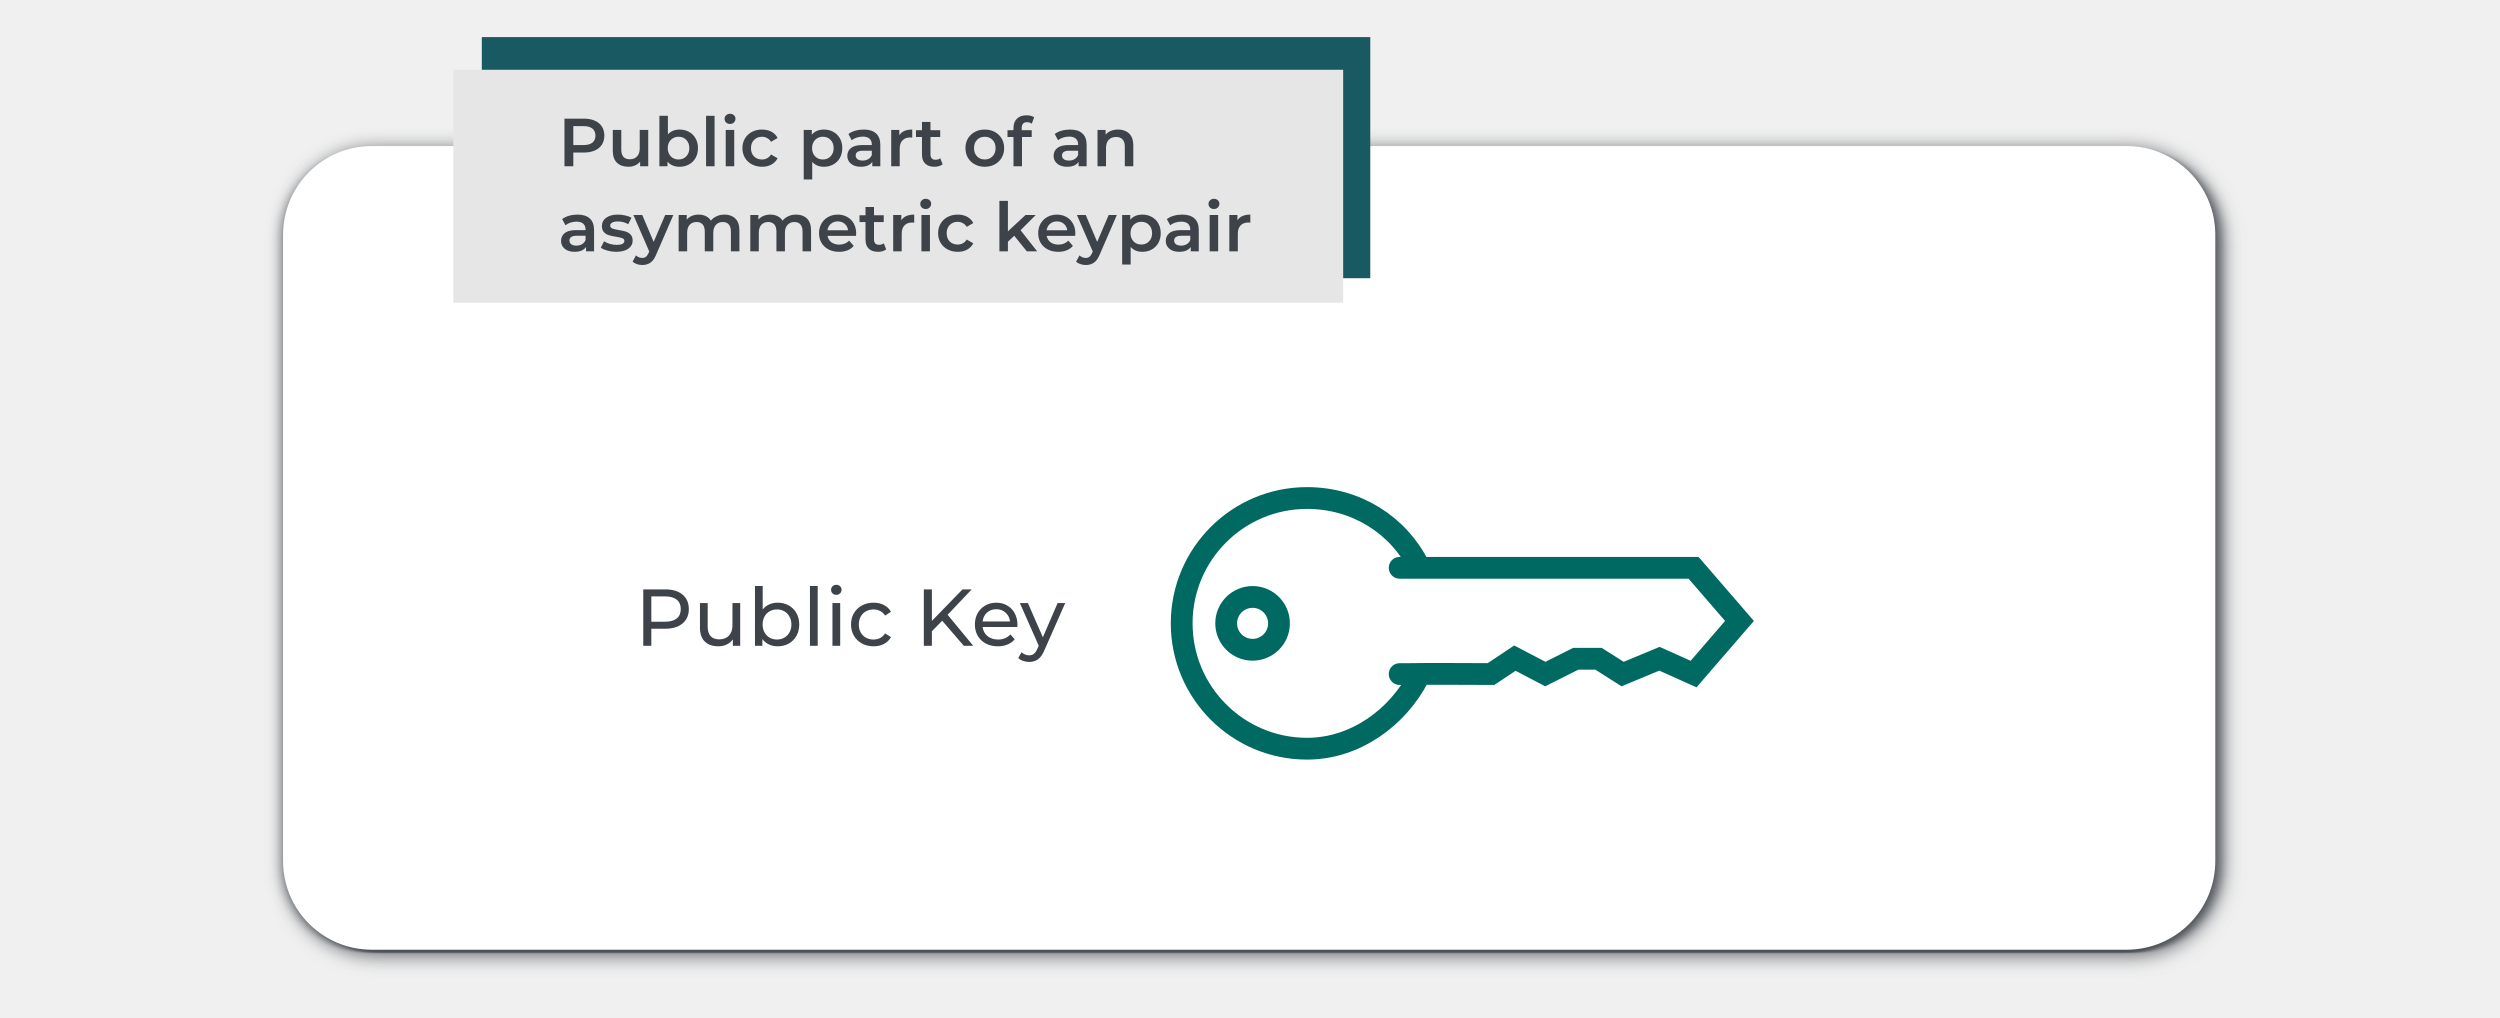
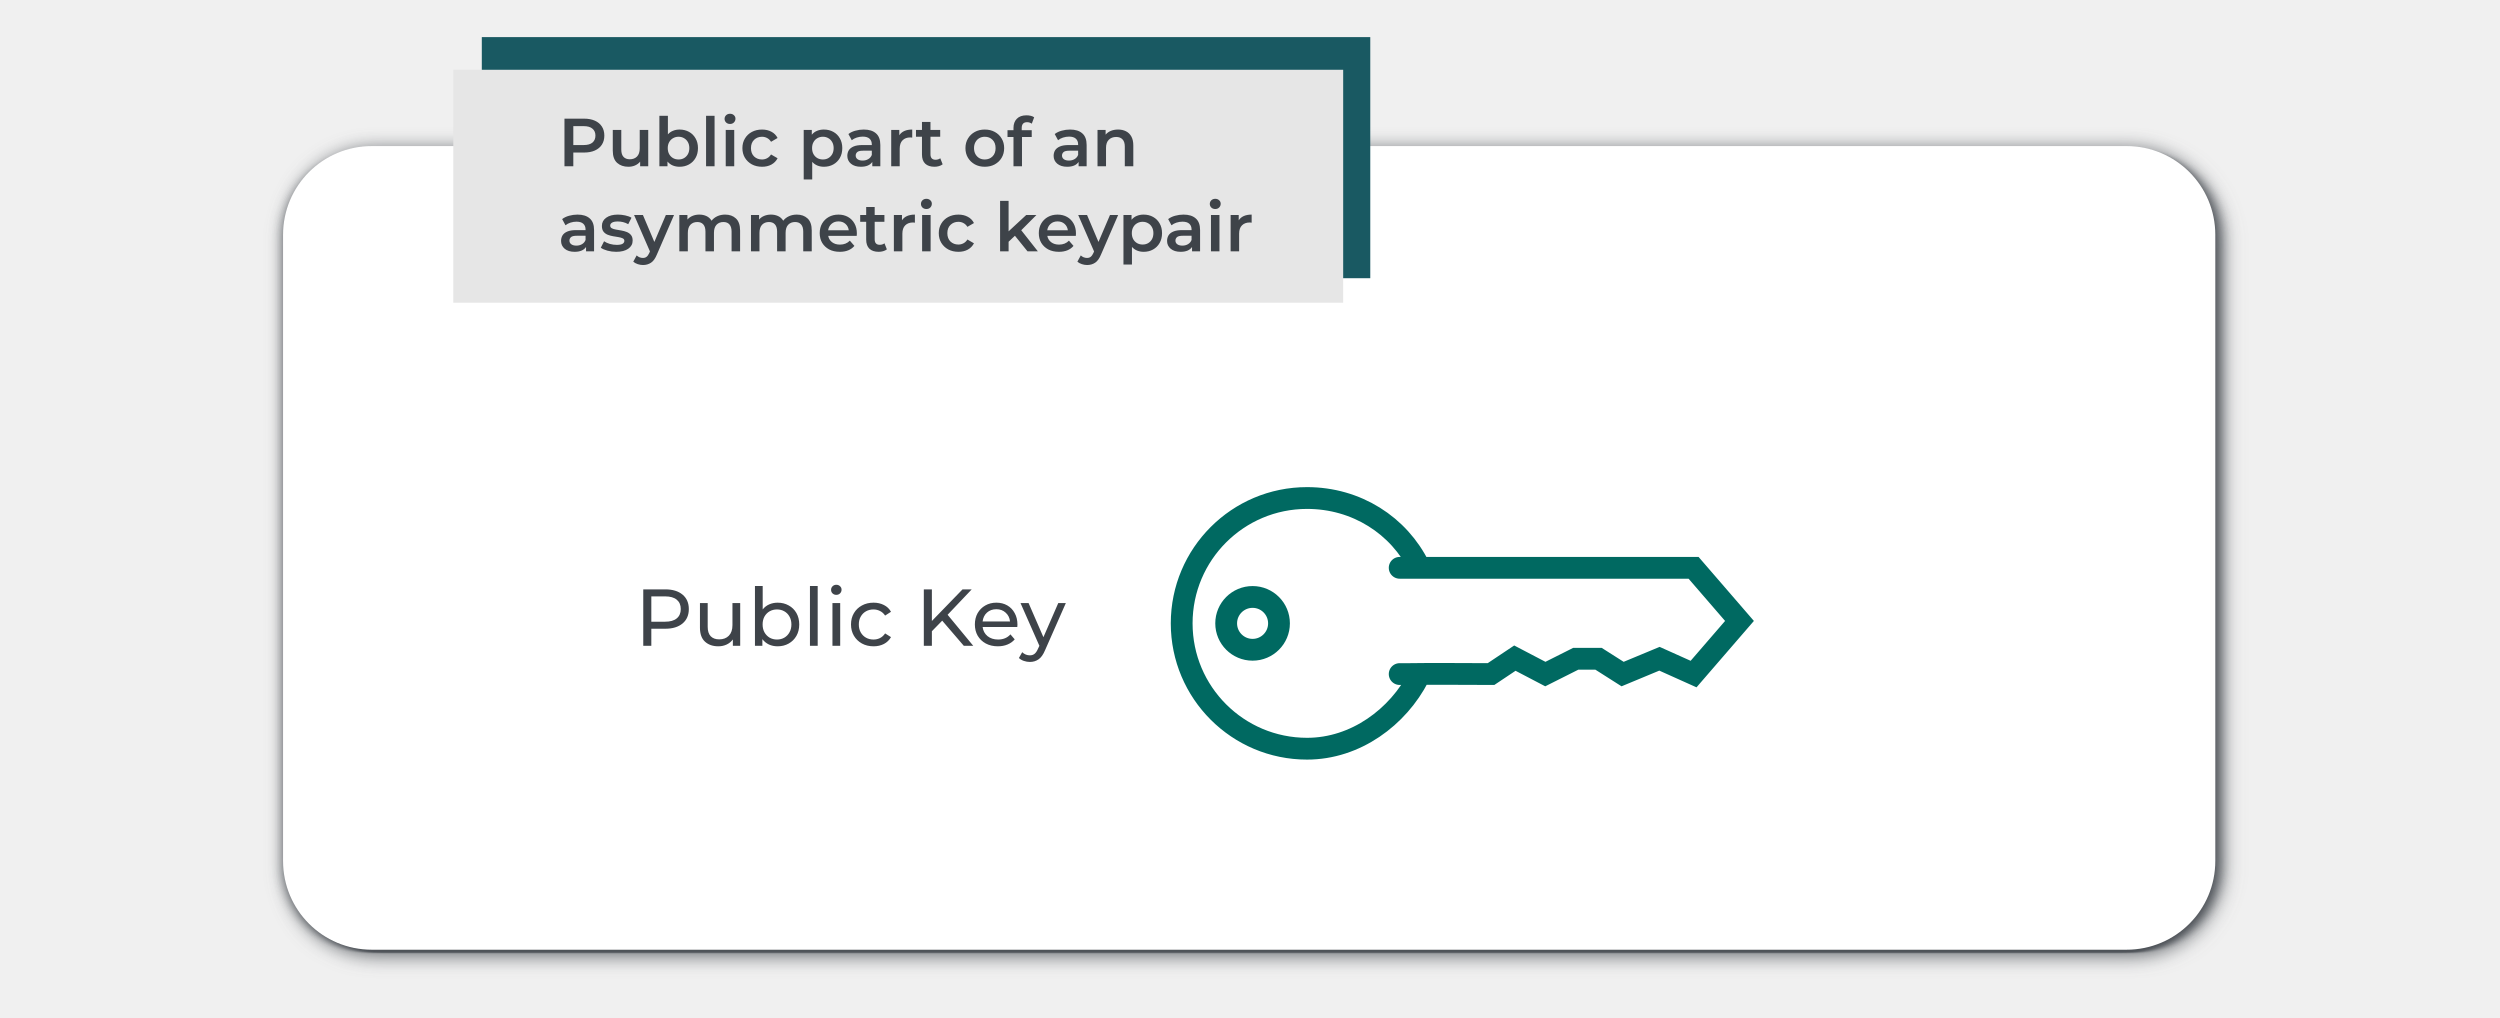
<svg xmlns="http://www.w3.org/2000/svg" viewBox="0 0 661.341 269.239" version="1.1" id="svg1" width="661.341" height="269.239" xml:space="preserve">
  <defs id="defs1">
    <linearGradient id="swatch251">
      <stop style="stop-color:#195962;stop-opacity:1;" offset="0" id="stop251" />
    </linearGradient>
    <filter style="color-interpolation-filters:sRGB" id="filter90-2-0" x="-0.019" y="-0.029" width="1.041" height="1.066">
      <feFlood result="flood" in="SourceGraphic" flood-opacity="0.796" flood-color="rgb(62,67,73)" id="feFlood89-3-6" />
      <feGaussianBlur result="blur" in="SourceGraphic" stdDeviation="2.132 0" id="feGaussianBlur89-7-8" />
      <feOffset result="offset" in="blur" dx="1" dy="1" id="feOffset89-5-9" />
      <feComposite result="comp1" operator="in" in="flood" in2="offset" id="feComposite89-9-2" />
      <feComposite result="fbSourceGraphic" operator="over" in="SourceGraphic" in2="comp1" id="feComposite90-2-6" />
      <feColorMatrix result="fbSourceGraphicAlpha" in="fbSourceGraphic" values="0 0 0 -1 0 0 0 0 -1 0 0 0 0 -1 0 0 0 0 1 0" id="feColorMatrix90-2-6" />
      <feFlood id="feFlood90-8-4" result="flood" in="fbSourceGraphic" flood-opacity="0.796" flood-color="rgb(62,67,73)" />
      <feGaussianBlur id="feGaussianBlur90-9-9" result="blur" in="fbSourceGraphic" stdDeviation="3" />
      <feOffset id="feOffset90-7-5" result="offset" in="blur" dx="1" dy="1" />
      <feComposite id="feComposite91-3-0" result="comp1" operator="in" in="flood" in2="offset" />
      <feComposite id="feComposite92-6-4" result="comp2" operator="over" in="fbSourceGraphic" in2="comp1" />
    </filter>
  </defs>
  <g id="layer10" transform="translate(1251.702,-966.5011)">
    <g id="layer6-2" style="display:inline;fill:#61a78d;fill-opacity:1" transform="translate(-0.9506836,669.6261)">
      <path style="display:inline;fill:#ffffff;fill-opacity:1;stroke:none;stroke-width:1.312;stroke-linecap:butt;stroke-linejoin:miter;stroke-dasharray:none;stroke-dashoffset:0;stroke-opacity:1;paint-order:fill markers stroke;filter:url(#filter90-2-0)" id="rect65-7" width="642.644" height="250.328" x="825.708" y="875.026" transform="matrix(0.7953885,0,0,0.849257,-1832.632,-407.6051)" d="m 855.242,875.026 h 583.576 c 16.362,0 29.534,12.337 29.534,27.66 v 195.008 c 0,15.324 -13.172,27.66 -29.534,27.66 H 855.242 c -16.362,0 -29.534,-12.336 -29.534,-27.66 V 902.686 c 0,-15.324 13.172,-27.66 29.534,-27.66 z" ry="27.66" rx="29.534" />
      <g id="g11-8-2" transform="matrix(0.8637624,0,0,0.8637624,-1913.546,171.6191)">
        <rect style="font-variation-settings:'wght' 700;fill:#195962;stroke-width:2.534;stroke-linecap:round;stroke-linejoin:round;paint-order:markers fill stroke" id="rect1-9-2" width="272.103" height="73.842" x="914.892" y="156.375" />
        <g id="g4-7-6" transform="translate(-11.14548,39.92736)">
          <rect style="font-variation-settings:'wght' 700;fill:#e6e6e6;fill-opacity:1;stroke-width:2.493;stroke-linecap:round;stroke-linejoin:round;paint-order:markers fill stroke" id="rect1-3-7-1" width="272.534" height="71.346" x="917.307" y="126.453" />
          <g id="text1-6-0" style="font-weight:600;font-size:20.839px;font-family:Montserrat;-inkscape-font-specification:'Montserrat, Semi-Bold';white-space:pre;inline-size:235.782;fill:#3e4349;stroke-width:3.5;stroke-linecap:round;stroke-linejoin:round;paint-order:markers fill stroke" transform="translate(-15.17077,-2.435577)" aria-label="Public part of an asymmetric keypair">
-             <path d="m 972.527,143.859 q 1.896,0 3.293,0.625 1.417,0.625 2.167,1.792 0.75,1.167 0.75,2.772 0,1.584 -0.75,2.772 -0.75,1.167 -2.167,1.792 -1.396,0.625 -3.293,0.625 h -3.293 v 4.21 h -2.709 v -14.587 z m -0.125,8.086 q 1.771,0 2.688,-0.75 0.917,-0.75 0.917,-2.146 0,-1.396 -0.917,-2.146 -0.917,-0.75 -2.688,-0.75 h -3.168 v 5.793 z m 17.171,-4.626 h 2.605 v 11.128 h -2.48 V 157.029 q -0.625,0.75 -1.563,1.167 -0.938,0.396 -2.021,0.396 -2.23,0 -3.522,-1.23 -1.271,-1.25 -1.271,-3.689 v -6.356 h 2.605 v 6.002 q 0,1.5 0.667,2.251 0.688,0.729 1.938,0.729 1.396,0 2.209,-0.854 0.834,-0.875 0.834,-2.501 z m 12.191,-0.125 q 1.625,0 2.897,0.709 1.292,0.709 2.021,2.001 0.729,1.292 0.729,2.98 0,1.688 -0.729,3.001 -0.729,1.292 -2.021,2.001 -1.271,0.709 -2.897,0.709 -1.146,0 -2.105,-0.396 -0.938,-0.396 -1.584,-1.188 v 1.438 h -2.48 v -15.463 h 2.605 v 5.689 q 0.667,-0.729 1.563,-1.104 0.917,-0.375 2.001,-0.375 z m -0.292,9.169 q 1.438,0 2.355,-0.959 0.938,-0.959 0.938,-2.522 0,-1.563 -0.938,-2.522 -0.917,-0.959 -2.355,-0.959 -0.938,0 -1.688,0.438 -0.75,0.417 -1.188,1.209 -0.438,0.792 -0.438,1.834 0,1.042 0.438,1.834 0.438,0.792 1.188,1.23 0.75,0.417 1.688,0.417 z m 11.024,2.084 h -2.605 v -15.463 h 2.605 z m 6.022,0 h -2.605 v -11.128 h 2.605 z m -1.292,-12.962 q -0.709,0 -1.188,-0.438 -0.479,-0.458 -0.479,-1.125 0,-0.667 0.479,-1.104 0.479,-0.458 1.188,-0.458 0.709,0 1.188,0.438 0.479,0.417 0.479,1.063 0,0.688 -0.479,1.167 -0.458,0.458 -1.188,0.458 z m 9.815,13.108 q -1.73,0 -3.105,-0.729 -1.375,-0.729 -2.146,-2.021 -0.771,-1.313 -0.771,-2.959 0,-1.646 0.771,-2.938 0.771,-1.292 2.126,-2.021 1.375,-0.729 3.126,-0.729 1.646,0 2.876,0.667 1.25,0.667 1.875,1.917 l -2.001,1.167 q -0.479,-0.771 -1.209,-1.146 -0.709,-0.396 -1.563,-0.396 -1.459,0 -2.417,0.959 -0.959,0.938 -0.959,2.522 0,1.584 0.938,2.542 0.959,0.938 2.438,0.938 0.854,0 1.563,-0.375 0.729,-0.396 1.209,-1.167 l 2.001,1.167 q -0.646,1.25 -1.896,1.938 -1.23,0.667 -2.855,0.667 z m 18.922,-11.399 q 1.625,0 2.897,0.709 1.292,0.709 2.021,2.001 0.729,1.292 0.729,2.98 0,1.688 -0.729,3.001 -0.729,1.292 -2.021,2.001 -1.271,0.709 -2.897,0.709 -2.251,0 -3.563,-1.5 v 5.397 h -2.605 v -15.171 h 2.48 v 1.459 q 0.646,-0.792 1.584,-1.188 0.959,-0.396 2.105,-0.396 z m -0.292,9.169 q 1.438,0 2.355,-0.959 0.938,-0.959 0.938,-2.522 0,-1.563 -0.938,-2.522 -0.917,-0.959 -2.355,-0.959 -0.938,0 -1.688,0.438 -0.75,0.417 -1.188,1.209 -0.438,0.792 -0.438,1.834 0,1.042 0.438,1.834 0.438,0.792 1.188,1.23 0.75,0.417 1.688,0.417 z m 12.524,-9.169 q 2.459,0 3.751,1.188 1.313,1.167 1.313,3.543 v 6.523 h -2.459 v -1.355 q -0.479,0.729 -1.375,1.125 -0.875,0.375 -2.126,0.375 -1.25,0 -2.188,-0.417 -0.938,-0.438 -1.459,-1.188 -0.5,-0.771 -0.5,-1.73 0,-1.5 1.105,-2.397 1.125,-0.917 3.522,-0.917 h 2.876 v -0.167 q 0,-1.167 -0.709,-1.792 -0.688,-0.625 -2.063,-0.625 -0.938,0 -1.855,0.292 -0.896,0.292 -1.521,0.813 l -1.021,-1.896 q 0.875,-0.667 2.105,-1.021 1.23,-0.354 2.605,-0.354 z m -0.354,9.503 q 0.979,0 1.73,-0.438 0.771,-0.458 1.084,-1.292 v -1.292 h -2.688 q -2.251,0 -2.251,1.48 0,0.709 0.563,1.125 0.563,0.417 1.563,0.417 z m 11.232,-7.752 q 1.125,-1.75 3.959,-1.75 v 2.48 q -0.333,-0.062 -0.604,-0.062 -1.521,0 -2.376,0.896 -0.854,0.875 -0.854,2.542 v 5.397 h -2.605 v -11.128 h 2.48 z m 13.274,8.898 q -0.459,0.375 -1.125,0.563 -0.646,0.188 -1.375,0.188 -1.834,0 -2.834,-0.959 -1,-0.959 -1,-2.792 v -5.356 h -1.834 v -2.084 h 1.834 v -2.542 h 2.605 v 2.542 h 2.98 v 2.084 h -2.98 v 5.293 q 0,0.813 0.396,1.25 0.396,0.417 1.146,0.417 0.875,0 1.459,-0.458 z m 12.899,0.75 q -1.688,0 -3.043,-0.729 -1.355,-0.729 -2.126,-2.021 -0.75,-1.313 -0.75,-2.959 0,-1.646 0.75,-2.938 0.771,-1.292 2.126,-2.021 1.355,-0.729 3.043,-0.729 1.709,0 3.063,0.729 1.355,0.729 2.105,2.021 0.771,1.292 0.771,2.938 0,1.646 -0.771,2.959 -0.75,1.292 -2.105,2.021 -1.355,0.729 -3.063,0.729 z m 0,-2.23 q 1.438,0 2.376,-0.959 0.938,-0.959 0.938,-2.522 0,-1.563 -0.938,-2.522 -0.938,-0.959 -2.376,-0.959 -1.438,0 -2.376,0.959 -0.917,0.959 -0.917,2.522 0,1.563 0.917,2.522 0.938,0.959 2.376,0.959 z m 12.962,-11.42 q -1.646,0 -1.646,1.792 v 0.667 h 3.063 v 2.084 h -2.98 v 8.961 h -2.605 v -8.961 h -1.834 v -2.084 h 1.834 v -0.709 q 0,-1.792 1.042,-2.813 1.042,-1.042 2.938,-1.042 1.5,0 2.355,0.604 l -0.729,1.959 q -0.667,-0.458 -1.438,-0.458 z m 13.17,2.251 q 2.459,0 3.751,1.188 1.313,1.167 1.313,3.543 v 6.523 h -2.459 v -1.355 q -0.479,0.729 -1.375,1.125 -0.875,0.375 -2.126,0.375 -1.25,0 -2.188,-0.417 -0.938,-0.438 -1.459,-1.188 -0.5,-0.771 -0.5,-1.73 0,-1.5 1.105,-2.397 1.125,-0.917 3.522,-0.917 h 2.876 v -0.167 q 0,-1.167 -0.709,-1.792 -0.688,-0.625 -2.063,-0.625 -0.938,0 -1.855,0.292 -0.896,0.292 -1.521,0.813 l -1.021,-1.896 q 0.875,-0.667 2.105,-1.021 1.23,-0.354 2.605,-0.354 z m -0.354,9.503 q 0.979,0 1.73,-0.438 0.771,-0.458 1.084,-1.292 v -1.292 h -2.688 q -2.251,0 -2.251,1.48 0,0.709 0.563,1.125 0.563,0.417 1.563,0.417 z m 15.067,-9.503 q 2.105,0 3.376,1.23 1.271,1.23 1.271,3.647 v 6.377 h -2.605 v -6.043 q 0,-1.459 -0.688,-2.188 -0.688,-0.75 -1.959,-0.75 -1.438,0 -2.271,0.875 -0.834,0.854 -0.834,2.48 v 5.627 h -2.605 v -11.128 h 2.48 v 1.438 q 0.646,-0.771 1.625,-1.167 0.98,-0.396 2.209,-0.396 z" id="path1" />
-             <path d="m 970.526,173.242 q 2.459,0 3.751,1.188 1.313,1.167 1.313,3.543 v 6.523 h -2.459 v -1.355 q -0.479,0.729 -1.375,1.125 -0.875,0.375 -2.126,0.375 -1.25,0 -2.188,-0.417 -0.938,-0.438 -1.459,-1.188 -0.5,-0.771 -0.5,-1.73 0,-1.5 1.104,-2.397 1.125,-0.917 3.522,-0.917 h 2.876 v -0.167 q 0,-1.167 -0.709,-1.792 -0.688,-0.625 -2.063,-0.625 -0.938,0 -1.855,0.292 -0.896,0.292 -1.521,0.813 l -1.021,-1.896 q 0.875,-0.667 2.105,-1.021 1.23,-0.354 2.605,-0.354 z m -0.354,9.503 q 0.979,0 1.73,-0.438 0.771,-0.458 1.084,-1.292 v -1.292 h -2.688 q -2.251,0 -2.251,1.48 0,0.709 0.563,1.125 0.563,0.417 1.563,0.417 z m 12.191,1.896 q -1.355,0 -2.647,-0.354 -1.292,-0.354 -2.063,-0.896 l 1,-1.98 q 0.75,0.5 1.792,0.813 1.063,0.292 2.084,0.292 2.334,0 2.334,-1.23 0,-0.584 -0.604,-0.813 -0.583,-0.229 -1.896,-0.438 -1.375,-0.208 -2.251,-0.479 -0.854,-0.271 -1.5,-0.938 -0.625,-0.688 -0.625,-1.896 0,-1.584 1.313,-2.522 1.334,-0.959 3.584,-0.959 1.146,0 2.292,0.271 1.146,0.25 1.876,0.688 l -1,1.98 q -1.417,-0.834 -3.188,-0.834 -1.146,0 -1.75,0.354 -0.584,0.333 -0.584,0.896 0,0.625 0.625,0.896 0.646,0.25 1.98,0.479 1.334,0.208 2.188,0.479 0.854,0.271 1.459,0.917 0.625,0.646 0.625,1.834 0,1.563 -1.355,2.501 -1.355,0.938 -3.689,0.938 z m 15.004,-11.274 h 2.501 l -5.21,12.024 q -0.729,1.813 -1.771,2.542 -1.042,0.75 -2.522,0.75 -0.834,0 -1.646,-0.271 -0.813,-0.271 -1.334,-0.75 l 1.042,-1.917 q 0.375,0.354 0.875,0.563 0.521,0.208 1.042,0.208 0.688,0 1.125,-0.354 0.458,-0.354 0.834,-1.188 l 0.188,-0.438 -4.856,-11.17 h 2.709 l 3.501,8.231 z m 18.172,-0.125 q 2.105,0 3.334,1.23 1.23,1.209 1.23,3.647 v 6.377 h -2.605 v -6.043 q 0,-1.459 -0.646,-2.188 -0.646,-0.75 -1.855,-0.75 -1.313,0 -2.105,0.875 -0.792,0.854 -0.792,2.459 v 5.647 h -2.605 v -6.043 q 0,-1.459 -0.646,-2.188 -0.646,-0.75 -1.855,-0.75 -1.334,0 -2.126,0.854 -0.771,0.854 -0.771,2.48 v 5.647 h -2.605 v -11.128 h 2.48 v 1.417 q 0.625,-0.75 1.563,-1.146 0.938,-0.396 2.084,-0.396 1.25,0 2.209,0.479 0.979,0.458 1.542,1.375 0.688,-0.875 1.771,-1.355 1.084,-0.5 2.397,-0.5 z m 21.944,0 q 2.105,0 3.334,1.23 1.23,1.209 1.23,3.647 v 6.377 h -2.605 v -6.043 q 0,-1.459 -0.646,-2.188 -0.646,-0.75 -1.855,-0.75 -1.313,0 -2.105,0.875 -0.792,0.854 -0.792,2.459 v 5.647 h -2.605 v -6.043 q 0,-1.459 -0.646,-2.188 -0.646,-0.75 -1.855,-0.75 -1.334,0 -2.126,0.854 -0.771,0.854 -0.771,2.48 v 5.647 h -2.605 v -11.128 h 2.48 v 1.417 q 0.625,-0.75 1.563,-1.146 0.938,-0.396 2.084,-0.396 1.25,0 2.209,0.479 0.979,0.458 1.542,1.375 0.688,-0.875 1.771,-1.355 1.084,-0.5 2.397,-0.5 z m 18.38,5.752 q 0,0.271 -0.042,0.771 h -8.732 q 0.229,1.23 1.188,1.959 0.979,0.709 2.417,0.709 1.834,0 3.022,-1.209 l 1.396,1.605 q -0.75,0.896 -1.896,1.355 -1.146,0.458 -2.584,0.458 -1.834,0 -3.23,-0.729 -1.396,-0.729 -2.167,-2.021 -0.75,-1.313 -0.75,-2.959 0,-1.625 0.729,-2.917 0.75,-1.313 2.063,-2.042 1.313,-0.729 2.959,-0.729 1.625,0 2.897,0.729 1.292,0.709 2.001,2.021 0.729,1.292 0.729,3.001 z m -5.627,-3.668 q -1.25,0 -2.126,0.75 -0.854,0.729 -1.042,1.959 h 6.314 q -0.167,-1.209 -1.021,-1.959 -0.854,-0.75 -2.126,-0.75 z m 14.817,8.565 q -0.459,0.375 -1.125,0.563 -0.646,0.188 -1.375,0.188 -1.834,0 -2.834,-0.959 -1,-0.959 -1,-2.792 v -5.356 h -1.834 v -2.084 h 1.834 v -2.542 h 2.605 v 2.542 h 2.98 v 2.084 h -2.98 v 5.293 q 0,0.813 0.396,1.25 0.396,0.417 1.146,0.417 0.875,0 1.459,-0.458 z m 4.626,-8.898 q 1.125,-1.75 3.959,-1.75 v 2.48 q -0.333,-0.062 -0.604,-0.062 -1.521,0 -2.376,0.896 -0.854,0.875 -0.854,2.542 v 5.397 h -2.605 v -11.128 h 2.48 z m 8.773,9.503 h -2.605 v -11.128 h 2.605 z m -1.292,-12.962 q -0.709,0 -1.188,-0.438 -0.479,-0.458 -0.479,-1.125 0,-0.667 0.479,-1.104 0.479,-0.458 1.188,-0.458 0.709,0 1.188,0.438 0.479,0.417 0.479,1.063 0,0.688 -0.479,1.167 -0.458,0.458 -1.188,0.458 z m 9.815,13.108 q -1.73,0 -3.105,-0.729 -1.375,-0.729 -2.146,-2.021 -0.771,-1.313 -0.771,-2.959 0,-1.646 0.771,-2.938 0.771,-1.292 2.126,-2.021 1.375,-0.729 3.126,-0.729 1.646,0 2.876,0.667 1.25,0.667 1.875,1.917 l -2.001,1.167 q -0.479,-0.771 -1.209,-1.146 -0.709,-0.396 -1.563,-0.396 -1.459,0 -2.417,0.959 -0.959,0.938 -0.959,2.522 0,1.584 0.938,2.542 0.959,0.938 2.438,0.938 0.854,0 1.563,-0.375 0.729,-0.396 1.209,-1.167 l 2.001,1.167 q -0.646,1.25 -1.896,1.938 -1.23,0.667 -2.855,0.667 z m 24.319,-0.146 h -3.167 l -3.855,-4.772 -1.938,1.834 v 2.938 h -2.605 v -15.463 h 2.605 v 9.336 l 5.397,-5.001 h 3.126 l -4.647,4.668 z m 11.691,-5.502 q 0,0.271 -0.042,0.771 h -8.732 q 0.229,1.23 1.188,1.959 0.98,0.709 2.417,0.709 1.834,0 3.022,-1.209 l 1.396,1.605 q -0.75,0.896 -1.896,1.355 -1.146,0.458 -2.584,0.458 -1.834,0 -3.23,-0.729 -1.396,-0.729 -2.167,-2.021 -0.75,-1.313 -0.75,-2.959 0,-1.625 0.729,-2.917 0.75,-1.313 2.063,-2.042 1.313,-0.729 2.959,-0.729 1.625,0 2.897,0.729 1.292,0.709 2.001,2.021 0.729,1.292 0.729,3.001 z m -5.627,-3.668 q -1.25,0 -2.126,0.75 -0.854,0.729 -1.042,1.959 h 6.314 q -0.167,-1.209 -1.021,-1.959 -0.854,-0.75 -2.126,-0.75 z m 15.838,-1.959 h 2.501 l -5.21,12.024 q -0.729,1.813 -1.771,2.542 -1.042,0.75 -2.522,0.75 -0.834,0 -1.646,-0.271 -0.813,-0.271 -1.334,-0.75 l 1.042,-1.917 q 0.375,0.354 0.875,0.563 0.521,0.208 1.042,0.208 0.688,0 1.125,-0.354 0.459,-0.354 0.834,-1.188 l 0.188,-0.438 -4.856,-11.17 h 2.709 l 3.501,8.231 z m 10.294,-0.125 q 1.625,0 2.897,0.709 1.292,0.709 2.021,2.001 0.729,1.292 0.729,2.98 0,1.688 -0.729,3.001 -0.729,1.292 -2.021,2.001 -1.271,0.709 -2.897,0.709 -2.251,0 -3.563,-1.5 v 5.397 h -2.605 v -15.171 h 2.48 v 1.459 q 0.646,-0.792 1.584,-1.188 0.959,-0.396 2.105,-0.396 z m -0.292,9.169 q 1.438,0 2.355,-0.959 0.938,-0.959 0.938,-2.522 0,-1.563 -0.938,-2.522 -0.917,-0.959 -2.355,-0.959 -0.938,0 -1.688,0.438 -0.75,0.417 -1.188,1.209 -0.438,0.792 -0.438,1.834 0,1.042 0.438,1.834 0.438,0.792 1.188,1.23 0.75,0.417 1.688,0.417 z m 12.524,-9.169 q 2.459,0 3.751,1.188 1.313,1.167 1.313,3.543 v 6.523 h -2.459 v -1.355 q -0.479,0.729 -1.375,1.125 -0.875,0.375 -2.126,0.375 -1.25,0 -2.188,-0.417 -0.938,-0.438 -1.459,-1.188 -0.5,-0.771 -0.5,-1.73 0,-1.5 1.105,-2.397 1.125,-0.917 3.522,-0.917 h 2.876 v -0.167 q 0,-1.167 -0.709,-1.792 -0.688,-0.625 -2.063,-0.625 -0.938,0 -1.855,0.292 -0.896,0.292 -1.521,0.813 l -1.021,-1.896 q 0.875,-0.667 2.105,-1.021 1.23,-0.354 2.605,-0.354 z m -0.354,9.503 q 0.979,0 1.73,-0.438 0.771,-0.458 1.084,-1.292 v -1.292 h -2.688 q -2.251,0 -2.251,1.48 0,0.709 0.563,1.125 0.563,0.417 1.563,0.417 z m 11.357,1.75 h -2.605 v -11.128 h 2.605 z m -1.292,-12.962 q -0.709,0 -1.188,-0.438 -0.479,-0.458 -0.479,-1.125 0,-0.667 0.479,-1.104 0.479,-0.458 1.188,-0.458 0.709,0 1.188,0.438 0.479,0.417 0.479,1.063 0,0.688 -0.479,1.167 -0.458,0.458 -1.188,0.458 z m 7.189,3.459 q 1.125,-1.75 3.959,-1.75 v 2.48 q -0.333,-0.062 -0.604,-0.062 -1.521,0 -2.376,0.896 -0.854,0.875 -0.854,2.542 v 5.397 h -2.605 v -11.128 h 2.48 z" id="path2" />
+             <path d="m 966.525,158.446 v -14.587 h 6.002 q 1.917,0 3.313,0.625 1.396,0.625 2.146,1.792 0.75,1.167 0.75,2.772 0,1.605 -0.75,2.772 -0.75,1.167 -2.146,1.792 -1.396,0.625 -3.313,0.625 h -3.293 v 4.21 z m 2.709,-6.502 h 3.168 q 1.792,0 2.688,-0.75 0.917,-0.771 0.917,-2.146 0,-1.375 -0.917,-2.126 -0.896,-0.771 -2.688,-0.771 h -3.168 z m 16.88,6.648 q -2.126,0 -3.459,-1.188 -1.334,-1.209 -1.334,-3.73 v -6.356 h 2.605 v 6.002 q 0,1.521 0.688,2.251 0.688,0.729 1.917,0.729 1.375,0 2.209,-0.834 0.834,-0.854 0.834,-2.522 v -5.627 h 2.605 v 11.128 h -2.48 V 157.029 q -0.625,0.75 -1.563,1.167 -0.938,0.396 -2.021,0.396 z m 15.65,0 q -1.125,0 -2.084,-0.396 -0.938,-0.396 -1.605,-1.209 v 1.459 h -2.48 v -15.463 h 2.605 v 5.689 q 0.667,-0.75 1.584,-1.104 0.917,-0.375 1.98,-0.375 1.625,0 2.897,0.709 1.271,0.688 2.001,1.98 0.75,1.271 0.75,3.001 0,1.73 -0.75,3.022 -0.729,1.271 -2.001,1.98 -1.271,0.709 -2.897,0.709 z m -0.292,-2.23 q 0.938,0 1.667,-0.417 0.75,-0.438 1.188,-1.209 0.438,-0.792 0.438,-1.855 0,-1.063 -0.438,-1.834 -0.438,-0.792 -1.188,-1.209 -0.729,-0.438 -1.667,-0.438 -0.938,0 -1.688,0.438 -0.75,0.417 -1.188,1.209 -0.438,0.771 -0.438,1.834 0,1.063 0.438,1.855 0.438,0.771 1.188,1.209 0.75,0.417 1.688,0.417 z m 8.419,2.084 v -15.463 h 2.605 v 15.463 z m 6.022,0 v -11.128 h 2.605 v 11.128 z m 1.313,-12.962 q -0.729,0 -1.209,-0.458 -0.458,-0.458 -0.458,-1.104 0,-0.646 0.458,-1.104 0.479,-0.458 1.209,-0.458 0.729,0 1.188,0.438 0.479,0.417 0.479,1.063 0,0.688 -0.479,1.167 -0.458,0.458 -1.188,0.458 z m 9.815,13.108 q -1.75,0 -3.126,-0.729 -1.355,-0.75 -2.126,-2.021 -0.771,-1.292 -0.771,-2.959 0,-1.667 0.771,-2.938 0.771,-1.292 2.126,-2.021 1.375,-0.729 3.126,-0.729 1.625,0 2.855,0.667 1.25,0.646 1.896,1.917 l -2.001,1.167 q -0.5,-0.792 -1.23,-1.167 -0.709,-0.375 -1.542,-0.375 -1.438,0 -2.417,0.938 -0.959,0.938 -0.959,2.542 0,1.625 0.959,2.563 0.98,0.917 2.417,0.917 0.834,0 1.542,-0.375 0.729,-0.375 1.23,-1.167 l 2.001,1.167 q -0.646,1.25 -1.896,1.938 -1.23,0.667 -2.855,0.667 z m 18.922,0 q -1.063,0 -1.98,-0.375 -0.917,-0.375 -1.584,-1.125 v 5.397 h -2.605 v -15.171 h 2.48 v 1.459 q 0.667,-0.813 1.605,-1.188 0.959,-0.396 2.084,-0.396 1.625,0 2.897,0.709 1.271,0.688 2.001,1.98 0.75,1.271 0.75,3.001 0,1.73 -0.75,3.022 -0.729,1.271 -2.001,1.98 -1.271,0.709 -2.897,0.709 z m -0.292,-2.23 q 0.938,0 1.667,-0.417 0.75,-0.438 1.188,-1.209 0.438,-0.792 0.438,-1.855 0,-1.063 -0.438,-1.834 -0.438,-0.792 -1.188,-1.209 -0.729,-0.438 -1.667,-0.438 -0.938,0 -1.688,0.438 -0.75,0.417 -1.188,1.209 -0.438,0.771 -0.438,1.834 0,1.063 0.438,1.855 0.438,0.771 1.188,1.209 0.75,0.417 1.688,0.417 z m 15.129,2.084 v -1.334 q -1,1.48 -3.501,1.48 -1.917,0 -3.042,-0.938 -1.105,-0.938 -1.105,-2.396 0,-0.938 0.438,-1.688 0.459,-0.75 1.48,-1.188 1.021,-0.438 2.709,-0.438 h 2.876 v -0.167 q 0,-1.146 -0.688,-1.771 -0.688,-0.646 -2.084,-0.646 -0.938,0 -1.855,0.292 -0.896,0.292 -1.521,0.813 l -1.021,-1.896 q 0.896,-0.688 2.126,-1.021 1.25,-0.354 2.584,-0.354 2.417,0 3.73,1.167 1.334,1.146 1.334,3.563 v 6.523 z m -0.146,-3.48 v -1.292 h -2.688 q -1.334,0 -1.792,0.438 -0.459,0.438 -0.459,1.042 0,0.709 0.563,1.125 0.563,0.417 1.563,0.417 0.959,0 1.709,-0.438 0.771,-0.438 1.105,-1.292 z m 5.939,3.48 v -11.128 h 2.48 v 1.625 q 1.146,-1.75 3.959,-1.75 v 2.48 q -0.167,-0.021 -0.313,-0.042 -0.146,-0.021 -0.292,-0.021 -1.48,0 -2.355,0.875 -0.875,0.854 -0.875,2.563 v 5.397 z m 13.254,0.146 q -1.834,0 -2.834,-0.938 -1,-0.959 -1,-2.813 v -5.439 h -1.834 v -2.084 h 1.834 v -2.459 h 2.605 v 2.459 h 2.98 v 2.084 h -2.98 v 5.376 q 0,0.813 0.396,1.25 0.396,0.417 1.146,0.417 0.854,0 1.459,-0.458 l 0.729,1.855 q -0.479,0.375 -1.146,0.563 -0.646,0.188 -1.355,0.188 z m 15.4,0 q -1.709,0 -3.043,-0.729 -1.334,-0.75 -2.105,-2.021 -0.771,-1.292 -0.771,-2.959 0,-1.667 0.771,-2.938 0.771,-1.292 2.105,-2.021 1.334,-0.729 3.043,-0.729 1.73,0 3.063,0.729 1.355,0.729 2.105,2.021 0.771,1.271 0.771,2.938 0,1.667 -0.771,2.959 -0.75,1.271 -2.105,2.021 -1.334,0.729 -3.063,0.729 z m 0,-2.23 q 1.438,0 2.376,-0.938 0.938,-0.938 0.938,-2.542 0,-1.605 -0.938,-2.542 -0.938,-0.938 -2.376,-0.938 -0.938,0 -1.688,0.438 -0.729,0.417 -1.167,1.209 -0.438,0.771 -0.438,1.834 0,1.063 0.438,1.855 0.438,0.771 1.167,1.209 0.75,0.417 1.688,0.417 z m 8.794,2.084 v -8.961 h -1.834 v -2.084 h 1.834 v -0.709 q 0,-1.75 1.021,-2.792 1.021,-1.063 2.959,-1.063 0.667,0 1.292,0.146 0.625,0.146 1.063,0.458 l -0.729,1.959 q -0.292,-0.208 -0.667,-0.333 -0.354,-0.125 -0.771,-0.125 -1.646,0 -1.646,1.792 v 0.667 h 3.063 v 2.084 h -2.98 v 8.961 z m 19.943,0 v -1.334 q -1,1.48 -3.501,1.48 -1.917,0 -3.042,-0.938 -1.105,-0.938 -1.105,-2.396 0,-0.938 0.438,-1.688 0.459,-0.75 1.48,-1.188 1.021,-0.438 2.709,-0.438 h 2.876 v -0.167 q 0,-1.146 -0.688,-1.771 -0.688,-0.646 -2.084,-0.646 -0.938,0 -1.855,0.292 -0.896,0.292 -1.521,0.813 l -1.021,-1.896 q 0.896,-0.688 2.126,-1.021 1.25,-0.354 2.584,-0.354 2.417,0 3.73,1.167 1.334,1.146 1.334,3.563 v 6.523 z m -0.146,-3.48 v -1.292 h -2.688 q -1.334,0 -1.792,0.438 -0.459,0.438 -0.459,1.042 0,0.709 0.563,1.125 0.563,0.417 1.563,0.417 0.959,0 1.709,-0.438 0.771,-0.438 1.105,-1.292 z m 5.939,3.48 v -11.128 h 2.48 v 1.438 q 0.646,-0.771 1.625,-1.167 1,-0.396 2.209,-0.396 1.334,0 2.376,0.521 1.063,0.521 1.667,1.605 0.604,1.084 0.604,2.751 v 6.377 h -2.605 v -6.043 q 0,-1.48 -0.709,-2.209 -0.688,-0.729 -1.938,-0.729 -1.396,0 -2.251,0.854 -0.854,0.834 -0.854,2.501 v 5.627 z" id="path1" />
+             <path d="m 973.131,184.495 v -1.334 q -1,1.48 -3.501,1.48 -1.917,0 -3.043,-0.938 -1.104,-0.938 -1.104,-2.396 0,-0.938 0.438,-1.688 0.458,-0.75 1.48,-1.188 1.021,-0.438 2.709,-0.438 h 2.876 v -0.167 q 0,-1.146 -0.688,-1.771 -0.688,-0.646 -2.084,-0.646 -0.938,0 -1.855,0.292 -0.896,0.292 -1.521,0.813 l -1.021,-1.896 q 0.896,-0.688 2.126,-1.021 1.25,-0.354 2.584,-0.354 2.417,0 3.73,1.167 1.334,1.146 1.334,3.563 v 6.523 z m -0.146,-3.48 v -1.292 h -2.688 q -1.334,0 -1.792,0.438 -0.458,0.438 -0.458,1.042 0,0.709 0.563,1.125 0.563,0.417 1.563,0.417 0.959,0 1.709,-0.438 0.771,-0.438 1.104,-1.292 z m 9.378,3.626 q -1.396,0 -2.688,-0.354 -1.271,-0.354 -2.021,-0.896 l 1,-1.98 q 0.729,0.5 1.771,0.813 1.063,0.292 2.105,0.292 1.25,0 1.792,-0.333 0.542,-0.333 0.542,-0.896 0,-0.542 -0.5,-0.771 -0.5,-0.25 -1.292,-0.375 -0.771,-0.125 -1.646,-0.271 -0.875,-0.146 -1.667,-0.458 -0.771,-0.313 -1.271,-0.938 -0.5,-0.646 -0.5,-1.75 0,-1.584 1.313,-2.522 1.334,-0.959 3.584,-0.959 1.104,0 2.251,0.25 1.167,0.25 1.917,0.709 l -1,1.98 q -0.792,-0.458 -1.605,-0.646 -0.792,-0.188 -1.584,-0.188 -1.188,0 -1.771,0.354 -0.563,0.354 -0.563,0.896 0,0.563 0.5,0.834 0.5,0.271 1.271,0.396 0.792,0.125 1.667,0.292 0.875,0.146 1.646,0.458 0.792,0.313 1.292,0.938 0.5,0.604 0.5,1.688 0,1.563 -1.355,2.501 -1.355,0.938 -3.689,0.938 z m 8.211,4.043 q -0.813,0 -1.625,-0.271 -0.813,-0.271 -1.355,-0.75 l 1.042,-1.917 q 0.813,0.771 1.917,0.771 0.688,0 1.125,-0.354 0.458,-0.354 0.834,-1.188 l 0.188,-0.458 -4.856,-11.149 h 2.709 l 3.501,8.252 3.522,-8.252 h 2.501 l -5.21,12.024 q -0.771,1.896 -1.834,2.584 -1.063,0.709 -2.459,0.709 z m 11.128,-4.189 v -11.128 h 2.48 v 1.396 q 0.625,-0.75 1.563,-1.125 0.938,-0.396 2.084,-0.396 1.209,0 2.188,0.458 0.979,0.458 1.563,1.417 0.667,-0.875 1.75,-1.375 1.084,-0.5 2.417,-0.5 2.021,0 3.293,1.188 1.271,1.188 1.271,3.689 v 6.377 h -2.605 v -6.043 q 0,-1.48 -0.667,-2.209 -0.646,-0.729 -1.834,-0.729 -1.292,0 -2.105,0.834 -0.792,0.834 -0.792,2.501 v 5.647 h -2.605 v -6.043 q 0,-1.48 -0.667,-2.209 -0.646,-0.729 -1.834,-0.729 -1.292,0 -2.105,0.834 -0.792,0.834 -0.792,2.501 v 5.647 z m 21.944,0 v -11.128 h 2.48 v 1.396 q 0.625,-0.75 1.563,-1.125 0.938,-0.396 2.084,-0.396 1.209,0 2.188,0.458 0.98,0.458 1.563,1.417 0.667,-0.875 1.75,-1.375 1.084,-0.5 2.417,-0.5 2.021,0 3.293,1.188 1.271,1.188 1.271,3.689 v 6.377 h -2.605 v -6.043 q 0,-1.48 -0.667,-2.209 -0.646,-0.729 -1.834,-0.729 -1.292,0 -2.105,0.834 -0.792,0.834 -0.792,2.501 v 5.647 h -2.605 v -6.043 q 0,-1.48 -0.667,-2.209 -0.646,-0.729 -1.834,-0.729 -1.292,0 -2.105,0.834 -0.792,0.834 -0.792,2.501 v 5.647 z m 27.195,0.146 q -1.855,0 -3.251,-0.729 -1.375,-0.75 -2.146,-2.021 -0.75,-1.292 -0.75,-2.959 0,-1.667 0.729,-2.938 0.75,-1.292 2.042,-2.021 1.313,-0.729 2.98,-0.729 1.625,0 2.897,0.709 1.271,0.709 2.001,2.021 0.729,1.292 0.729,3.022 0,0.167 -0.021,0.375 0,0.208 -0.021,0.396 h -8.732 q 0.229,1.209 1.188,1.938 0.959,0.729 2.417,0.729 1.855,0 3.022,-1.209 l 1.396,1.605 q -1.542,1.813 -4.48,1.813 z m -3.563,-6.606 h 6.314 q -0.167,-1.209 -1.021,-1.959 -0.854,-0.75 -2.126,-0.75 -1.271,0 -2.126,0.75 -0.854,0.729 -1.042,1.959 z m 15.483,6.606 q -1.834,0 -2.834,-0.938 -1,-0.959 -1,-2.813 v -5.439 h -1.834 v -2.084 h 1.834 v -2.459 h 2.605 v 2.459 h 2.98 v 2.084 h -2.98 v 5.376 q 0,0.813 0.396,1.25 0.396,0.417 1.146,0.417 0.854,0 1.459,-0.458 l 0.729,1.855 q -0.479,0.375 -1.146,0.563 -0.646,0.188 -1.355,0.188 z m 4.647,-0.146 v -11.128 h 2.48 v 1.625 q 1.146,-1.75 3.959,-1.75 v 2.48 q -0.167,-0.021 -0.313,-0.042 -0.146,-0.021 -0.292,-0.021 -1.48,0 -2.355,0.875 -0.875,0.854 -0.875,2.563 v 5.397 z m 8.648,0 v -11.128 h 2.605 v 11.128 z m 1.313,-12.962 q -0.729,0 -1.209,-0.458 -0.458,-0.458 -0.458,-1.104 0,-0.646 0.458,-1.104 0.479,-0.458 1.209,-0.458 0.729,0 1.188,0.438 0.479,0.417 0.479,1.063 0,0.688 -0.479,1.167 -0.458,0.458 -1.188,0.458 z m 9.815,13.108 q -1.75,0 -3.126,-0.729 -1.355,-0.75 -2.126,-2.021 -0.771,-1.292 -0.771,-2.959 0,-1.667 0.771,-2.938 0.771,-1.292 2.126,-2.021 1.375,-0.729 3.126,-0.729 1.625,0 2.855,0.667 1.25,0.646 1.896,1.917 l -2.001,1.167 q -0.5,-0.792 -1.23,-1.167 -0.709,-0.375 -1.542,-0.375 -1.438,0 -2.417,0.938 -0.959,0.938 -0.959,2.542 0,1.625 0.959,2.563 0.98,0.917 2.417,0.917 0.834,0 1.542,-0.375 0.729,-0.375 1.23,-1.167 l 2.001,1.167 q -0.646,1.25 -1.896,1.938 -1.23,0.667 -2.855,0.667 z m 12.754,-0.146 v -15.463 h 2.605 v 9.336 l 5.397,-5.001 h 3.126 l -4.647,4.668 5.085,6.46 h -3.167 l -3.855,-4.772 -1.938,1.834 v 2.938 z m 18.005,0.146 q -1.855,0 -3.251,-0.729 -1.375,-0.75 -2.146,-2.021 -0.75,-1.292 -0.75,-2.959 0,-1.667 0.729,-2.938 0.75,-1.292 2.042,-2.021 1.313,-0.729 2.98,-0.729 1.625,0 2.897,0.709 1.271,0.709 2.001,2.021 0.729,1.292 0.729,3.022 0,0.167 -0.021,0.375 0,0.208 -0.021,0.396 h -8.732 q 0.229,1.209 1.188,1.938 0.959,0.729 2.417,0.729 1.855,0 3.022,-1.209 l 1.396,1.605 q -1.542,1.813 -4.48,1.813 z m -3.563,-6.606 h 6.314 q -0.167,-1.209 -1.021,-1.959 -0.855,-0.75 -2.126,-0.75 -1.271,0 -2.126,0.75 -0.854,0.729 -1.042,1.959 z m 12.212,10.649 q -0.813,0 -1.625,-0.271 -0.813,-0.271 -1.355,-0.75 l 1.042,-1.917 q 0.813,0.771 1.917,0.771 0.688,0 1.125,-0.354 0.459,-0.354 0.834,-1.188 l 0.188,-0.458 -4.856,-11.149 h 2.709 l 3.501,8.252 3.522,-8.252 h 2.501 l -5.21,12.024 q -0.771,1.896 -1.834,2.584 -1.063,0.709 -2.459,0.709 z m 17.297,-4.043 q -1.063,0 -1.98,-0.375 -0.917,-0.375 -1.584,-1.125 v 5.397 h -2.605 v -15.171 h 2.48 v 1.459 q 0.667,-0.813 1.605,-1.188 0.959,-0.396 2.084,-0.396 1.625,0 2.897,0.709 1.271,0.688 2.001,1.98 0.75,1.271 0.75,3.001 0,1.73 -0.75,3.022 -0.729,1.271 -2.001,1.98 -1.271,0.709 -2.897,0.709 z m -0.292,-2.23 q 0.938,0 1.667,-0.417 0.75,-0.438 1.188,-1.209 0.438,-0.792 0.438,-1.855 0,-1.063 -0.438,-1.834 -0.438,-0.792 -1.188,-1.209 -0.729,-0.438 -1.667,-0.438 -0.938,0 -1.688,0.438 -0.75,0.417 -1.188,1.209 -0.438,0.771 -0.438,1.834 0,1.063 0.438,1.855 0.438,0.771 1.188,1.209 0.75,0.417 1.688,0.417 z m 15.129,2.084 v -1.334 q -1,1.48 -3.501,1.48 -1.917,0 -3.042,-0.938 -1.104,-0.938 -1.104,-2.396 0,-0.938 0.438,-1.688 0.458,-0.75 1.48,-1.188 1.021,-0.438 2.709,-0.438 h 2.876 v -0.167 q 0,-1.146 -0.688,-1.771 -0.688,-0.646 -2.084,-0.646 -0.938,0 -1.855,0.292 -0.896,0.292 -1.521,0.813 l -1.021,-1.896 q 0.896,-0.688 2.126,-1.021 1.25,-0.354 2.584,-0.354 2.417,0 3.73,1.167 1.334,1.146 1.334,3.563 v 6.523 z m -0.146,-3.48 v -1.292 h -2.688 q -1.334,0 -1.792,0.438 -0.458,0.438 -0.458,1.042 0,0.709 0.563,1.125 0.563,0.417 1.563,0.417 0.959,0 1.709,-0.438 0.771,-0.438 1.104,-1.292 z m 5.939,3.48 v -11.128 h 2.605 v 11.128 z m 1.313,-12.962 q -0.729,0 -1.209,-0.458 -0.459,-0.458 -0.459,-1.104 0,-0.646 0.459,-1.104 0.479,-0.458 1.209,-0.458 0.729,0 1.188,0.438 0.479,0.417 0.479,1.063 0,0.688 -0.479,1.167 -0.459,0.458 -1.188,0.458 z m 4.71,12.962 v -11.128 h 2.48 v 1.625 q 1.146,-1.75 3.959,-1.75 v 2.48 q -0.167,-0.021 -0.313,-0.042 -0.146,-0.021 -0.292,-0.021 -1.48,0 -2.355,0.875 -0.875,0.854 -0.875,2.563 v 5.397 z" id="path2" />
          </g>
        </g>
      </g>
      <path id="path2-1-4-5-4" style="display:inline;fill:none;fill-opacity:1;stroke:#006961;stroke-width:10.443;stroke-linecap:round;stroke-dasharray:none;stroke-opacity:1" d="m 156.303,759.259 c -9.781,19.914 -30.129,33.024 -53.812,33.024 -33.174,0 -60.066,-26.893 -60.066,-60.066 0,-33.174 26.893,-60.066 60.066,-60.066 23.312,0 43.588,15.157 53.544,34.565 m -9.146,1.202 h 4.978 c 10.895,0.203 25.863,0 38.794,0 l 11.434,7.638 14.599,-7.638 14.599,7.342 h 10.878 l 11.548,-7.342 17.661,7.342 16.349,-7.342 22,25.459 -22,25.459 h -135.861 -4.978 M 89.058,732.216 c -4e-6,6.99 -5.666,12.656 -12.656,12.656 -6.99,0 -12.656,-5.666 -12.656,-12.656 -2e-6,-6.99 5.666,-12.656 12.656,-12.656 6.99,0 12.656,5.666 12.656,12.656 z" transform="matrix(0.5520304,0,0,-0.5520304,-961.5735,865.9823)" />
-       <path style="font-weight:500;font-size:21.333px;font-family:Montserrat;-inkscape-font-specification:'Montserrat Medium';font-variation-settings:'wght' 500;fill:#3e4349;stroke-width:3.5;stroke-linecap:round;stroke-linejoin:round;paint-order:markers fill stroke" d="m -1074.761,452.785 q 2.901,0 4.565,1.387 1.664,1.387 1.664,3.819 0,2.432 -1.664,3.819 -1.664,1.387 -4.565,1.387 h -3.691 v 4.523 h -2.133 v -14.933 z m -0.064,8.555 q 2.027,0 3.093,-0.853 1.067,-0.875 1.067,-2.496 0,-1.621 -1.067,-2.475 -1.067,-0.875 -3.093,-0.875 h -3.627 v 6.699 z m 17.835,-4.928 h 2.048 v 11.307 h -1.941 v -1.707 q -0.619,0.875 -1.643,1.365 -1.003,0.469 -2.197,0.469 -2.261,0 -3.563,-1.237 -1.301,-1.259 -1.301,-3.691 v -6.507 h 2.048 v 6.272 q 0,1.643 0.789,2.496 0.789,0.832 2.261,0.832 1.621,0 2.56,-0.981 0.939,-0.981 0.939,-2.773 z m 11.947,-0.107 q 1.643,0 2.944,0.725 1.301,0.725 2.027,2.027 0.747,1.301 0.747,3.008 0,1.707 -0.747,3.029 -0.725,1.301 -2.027,2.027 -1.301,0.725 -2.944,0.725 -1.259,0 -2.304,-0.491 -1.045,-0.491 -1.728,-1.429 v 1.792 h -1.963 v -15.829 h 2.048 v 6.229 q 0.683,-0.896 1.707,-1.344 1.024,-0.469 2.24,-0.469 z m -0.171,9.749 q 1.088,0 1.941,-0.491 0.875,-0.512 1.365,-1.408 0.512,-0.917 0.512,-2.091 0,-1.173 -0.512,-2.069 -0.491,-0.917 -1.365,-1.408 -0.853,-0.491 -1.941,-0.491 -1.067,0 -1.941,0.491 -0.875,0.491 -1.365,1.408 -0.491,0.896 -0.491,2.069 0,1.173 0.491,2.091 0.491,0.896 1.365,1.408 0.875,0.491 1.941,0.491 z m 10.773,1.664 h -2.048 v -15.829 h 2.048 z m 5.952,0 h -2.048 v -11.307 h 2.048 z m -1.024,-13.483 q -0.597,0 -1.003,-0.384 -0.384,-0.384 -0.384,-0.939 0,-0.555 0.384,-0.939 0.405,-0.405 1.003,-0.405 0.597,0 0.981,0.384 0.405,0.363 0.405,0.917 0,0.576 -0.405,0.981 -0.384,0.384 -0.981,0.384 z m 9.856,13.611 q -1.728,0 -3.093,-0.747 -1.344,-0.747 -2.112,-2.048 -0.768,-1.323 -0.768,-2.987 0,-1.664 0.768,-2.965 0.768,-1.323 2.112,-2.048 1.365,-0.747 3.093,-0.747 1.536,0 2.731,0.619 1.216,0.619 1.877,1.792 l -1.557,1.003 q -0.533,-0.811 -1.323,-1.216 -0.789,-0.405 -1.749,-0.405 -1.109,0 -2.005,0.491 -0.875,0.491 -1.387,1.408 -0.491,0.896 -0.491,2.069 0,1.195 0.491,2.112 0.512,0.896 1.387,1.387 0.896,0.491 2.005,0.491 0.96,0 1.749,-0.405 0.789,-0.405 1.323,-1.216 l 1.557,0.981 q -0.661,1.173 -1.877,1.813 -1.195,0.619 -2.731,0.619 z m 26.368,-0.128 h -2.496 l -5.717,-6.635 -2.731,2.773 v 3.861 h -2.133 v -14.933 h 2.133 v 8.341 l 8.107,-8.341 h 2.432 l -6.379,6.72 z m 11.691,-5.589 q 0,0.235 -0.043,0.619 h -9.173 q 0.192,1.493 1.301,2.411 1.131,0.896 2.795,0.896 2.027,0 3.264,-1.365 l 1.131,1.323 q -0.768,0.896 -1.92,1.365 -1.131,0.469 -2.539,0.469 -1.792,0 -3.179,-0.725 -1.387,-0.747 -2.155,-2.069 -0.747,-1.323 -0.747,-2.987 0,-1.643 0.725,-2.965 0.747,-1.323 2.027,-2.048 1.301,-0.747 2.923,-0.747 1.621,0 2.88,0.747 1.28,0.725 1.984,2.048 0.725,1.323 0.725,3.029 z m -5.589,-4.096 q -1.472,0 -2.475,0.896 -0.981,0.896 -1.152,2.347 h 7.253 q -0.171,-1.429 -1.173,-2.325 -0.981,-0.917 -2.453,-0.917 z m 16.213,-1.621 h 2.005 l -5.483,12.437 q -0.725,1.728 -1.707,2.432 -0.96,0.704 -2.325,0.704 -0.832,0 -1.621,-0.277 -0.768,-0.256 -1.28,-0.768 l 0.875,-1.536 q 0.875,0.832 2.027,0.832 0.747,0 1.237,-0.405 0.512,-0.384 0.917,-1.344 l 0.363,-0.789 -4.992,-11.285 h 2.133 l 3.947,9.045 z" id="text11-2-1-8-9" aria-label="Public Key" />
+       <path style="font-weight:500;font-size:21.333px;font-family:Montserrat;-inkscape-font-specification:'Montserrat Medium';font-variation-settings:'wght' 500;fill:#3e4349;stroke-width:3.5;stroke-linecap:round;stroke-linejoin:round;paint-order:markers fill stroke" d="m -1080.585,467.718 v -14.933 h 5.824 q 2.901,0 4.565,1.387 1.664,1.387 1.664,3.819 0,2.432 -1.664,3.819 -1.664,1.387 -4.565,1.387 h -3.691 v 4.523 z m 2.133,-6.379 h 3.627 q 2.048,0 3.093,-0.875 1.067,-0.875 1.067,-2.475 0,-1.6 -1.067,-2.475 -1.045,-0.875 -3.093,-0.875 h -3.627 z m 17.728,6.507 q -2.176,0 -3.52,-1.216 -1.344,-1.216 -1.344,-3.712 v -6.507 h 2.048 v 6.272 q 0,1.664 0.789,2.496 0.811,0.832 2.261,0.832 1.6,0 2.539,-0.96 0.96,-0.981 0.96,-2.795 v -5.845 h 2.048 v 11.307 h -1.941 v -1.685 q -0.64,0.875 -1.643,1.344 -1.003,0.469 -2.197,0.469 z m 15.68,0 q -1.237,0 -2.283,-0.469 -1.045,-0.491 -1.749,-1.429 v 1.771 h -1.963 v -15.829 h 2.048 v 6.208 q 0.704,-0.896 1.728,-1.344 1.024,-0.448 2.219,-0.448 1.643,0 2.923,0.725 1.301,0.704 2.048,2.005 0.747,1.301 0.747,3.029 0,1.728 -0.747,3.029 -0.747,1.301 -2.048,2.027 -1.28,0.725 -2.923,0.725 z m -0.171,-1.792 q 1.088,0 1.941,-0.491 0.875,-0.512 1.365,-1.408 0.512,-0.896 0.512,-2.091 0,-1.195 -0.512,-2.091 -0.491,-0.896 -1.365,-1.387 -0.853,-0.491 -1.941,-0.491 -1.067,0 -1.941,0.491 -0.853,0.491 -1.365,1.387 -0.491,0.896 -0.491,2.091 0,1.195 0.491,2.091 0.512,0.896 1.365,1.408 0.875,0.491 1.941,0.491 z m 8.725,1.664 v -15.829 h 2.048 v 15.829 z m 5.952,0 v -11.307 h 2.048 v 11.307 z m 1.024,-13.483 q -0.597,0 -1.003,-0.384 -0.384,-0.384 -0.384,-0.939 0,-0.555 0.384,-0.939 0.405,-0.405 1.003,-0.405 0.597,0 0.981,0.384 0.405,0.363 0.405,0.917 0,0.576 -0.405,0.981 -0.384,0.384 -0.981,0.384 z m 9.856,13.611 q -1.749,0 -3.093,-0.747 -1.344,-0.747 -2.112,-2.048 -0.768,-1.301 -0.768,-2.987 0,-1.685 0.768,-2.987 0.768,-1.301 2.112,-2.027 1.344,-0.747 3.093,-0.747 1.515,0 2.731,0.619 1.216,0.597 1.877,1.792 l -1.557,1.003 q -0.555,-0.832 -1.365,-1.216 -0.789,-0.405 -1.707,-0.405 -1.109,0 -1.984,0.491 -0.875,0.491 -1.387,1.387 -0.512,0.875 -0.512,2.091 0,1.216 0.512,2.112 0.512,0.896 1.387,1.387 0.875,0.491 1.984,0.491 0.917,0 1.707,-0.384 0.811,-0.405 1.365,-1.237 l 1.557,0.981 q -0.661,1.173 -1.877,1.813 -1.216,0.619 -2.731,0.619 z m 13.291,-0.128 v -14.933 h 2.133 v 8.363 l 8.107,-8.363 h 2.432 l -6.379,6.72 6.784,8.213 h -2.496 l -5.717,-6.656 -2.731,2.795 v 3.861 z m 19.584,0.128 q -1.813,0 -3.2,-0.747 -1.365,-0.747 -2.133,-2.048 -0.747,-1.301 -0.747,-2.987 0,-1.685 0.725,-2.987 0.747,-1.301 2.027,-2.027 1.301,-0.747 2.923,-0.747 1.643,0 2.901,0.725 1.259,0.725 1.963,2.048 0.725,1.301 0.725,3.051 0,0.128 -0.021,0.299 0,0.171 -0.021,0.32 h -9.173 q 0.192,1.493 1.301,2.411 1.109,0.896 2.795,0.896 2.048,0 3.264,-1.365 l 1.131,1.323 q -0.768,0.896 -1.92,1.365 -1.131,0.469 -2.539,0.469 z m -4.032,-6.571 h 7.253 q -0.149,-1.429 -1.152,-2.325 -0.981,-0.917 -2.475,-0.917 -1.472,0 -2.475,0.896 -0.981,0.896 -1.152,2.347 z m 12.501,10.709 q -0.811,0 -1.6,-0.277 -0.768,-0.256 -1.301,-0.768 l 0.875,-1.536 q 0.853,0.832 2.027,0.832 0.725,0 1.216,-0.384 0.512,-0.384 0.939,-1.365 l 0.363,-0.768 -4.992,-11.307 h 2.133 l 3.925,9.024 3.925,-9.024 h 2.005 l -5.483,12.437 q -0.747,1.792 -1.749,2.453 -0.981,0.683 -2.283,0.683 z" id="text11-2-1-8-9" aria-label="Public Key" />
    </g>
  </g>
</svg>
